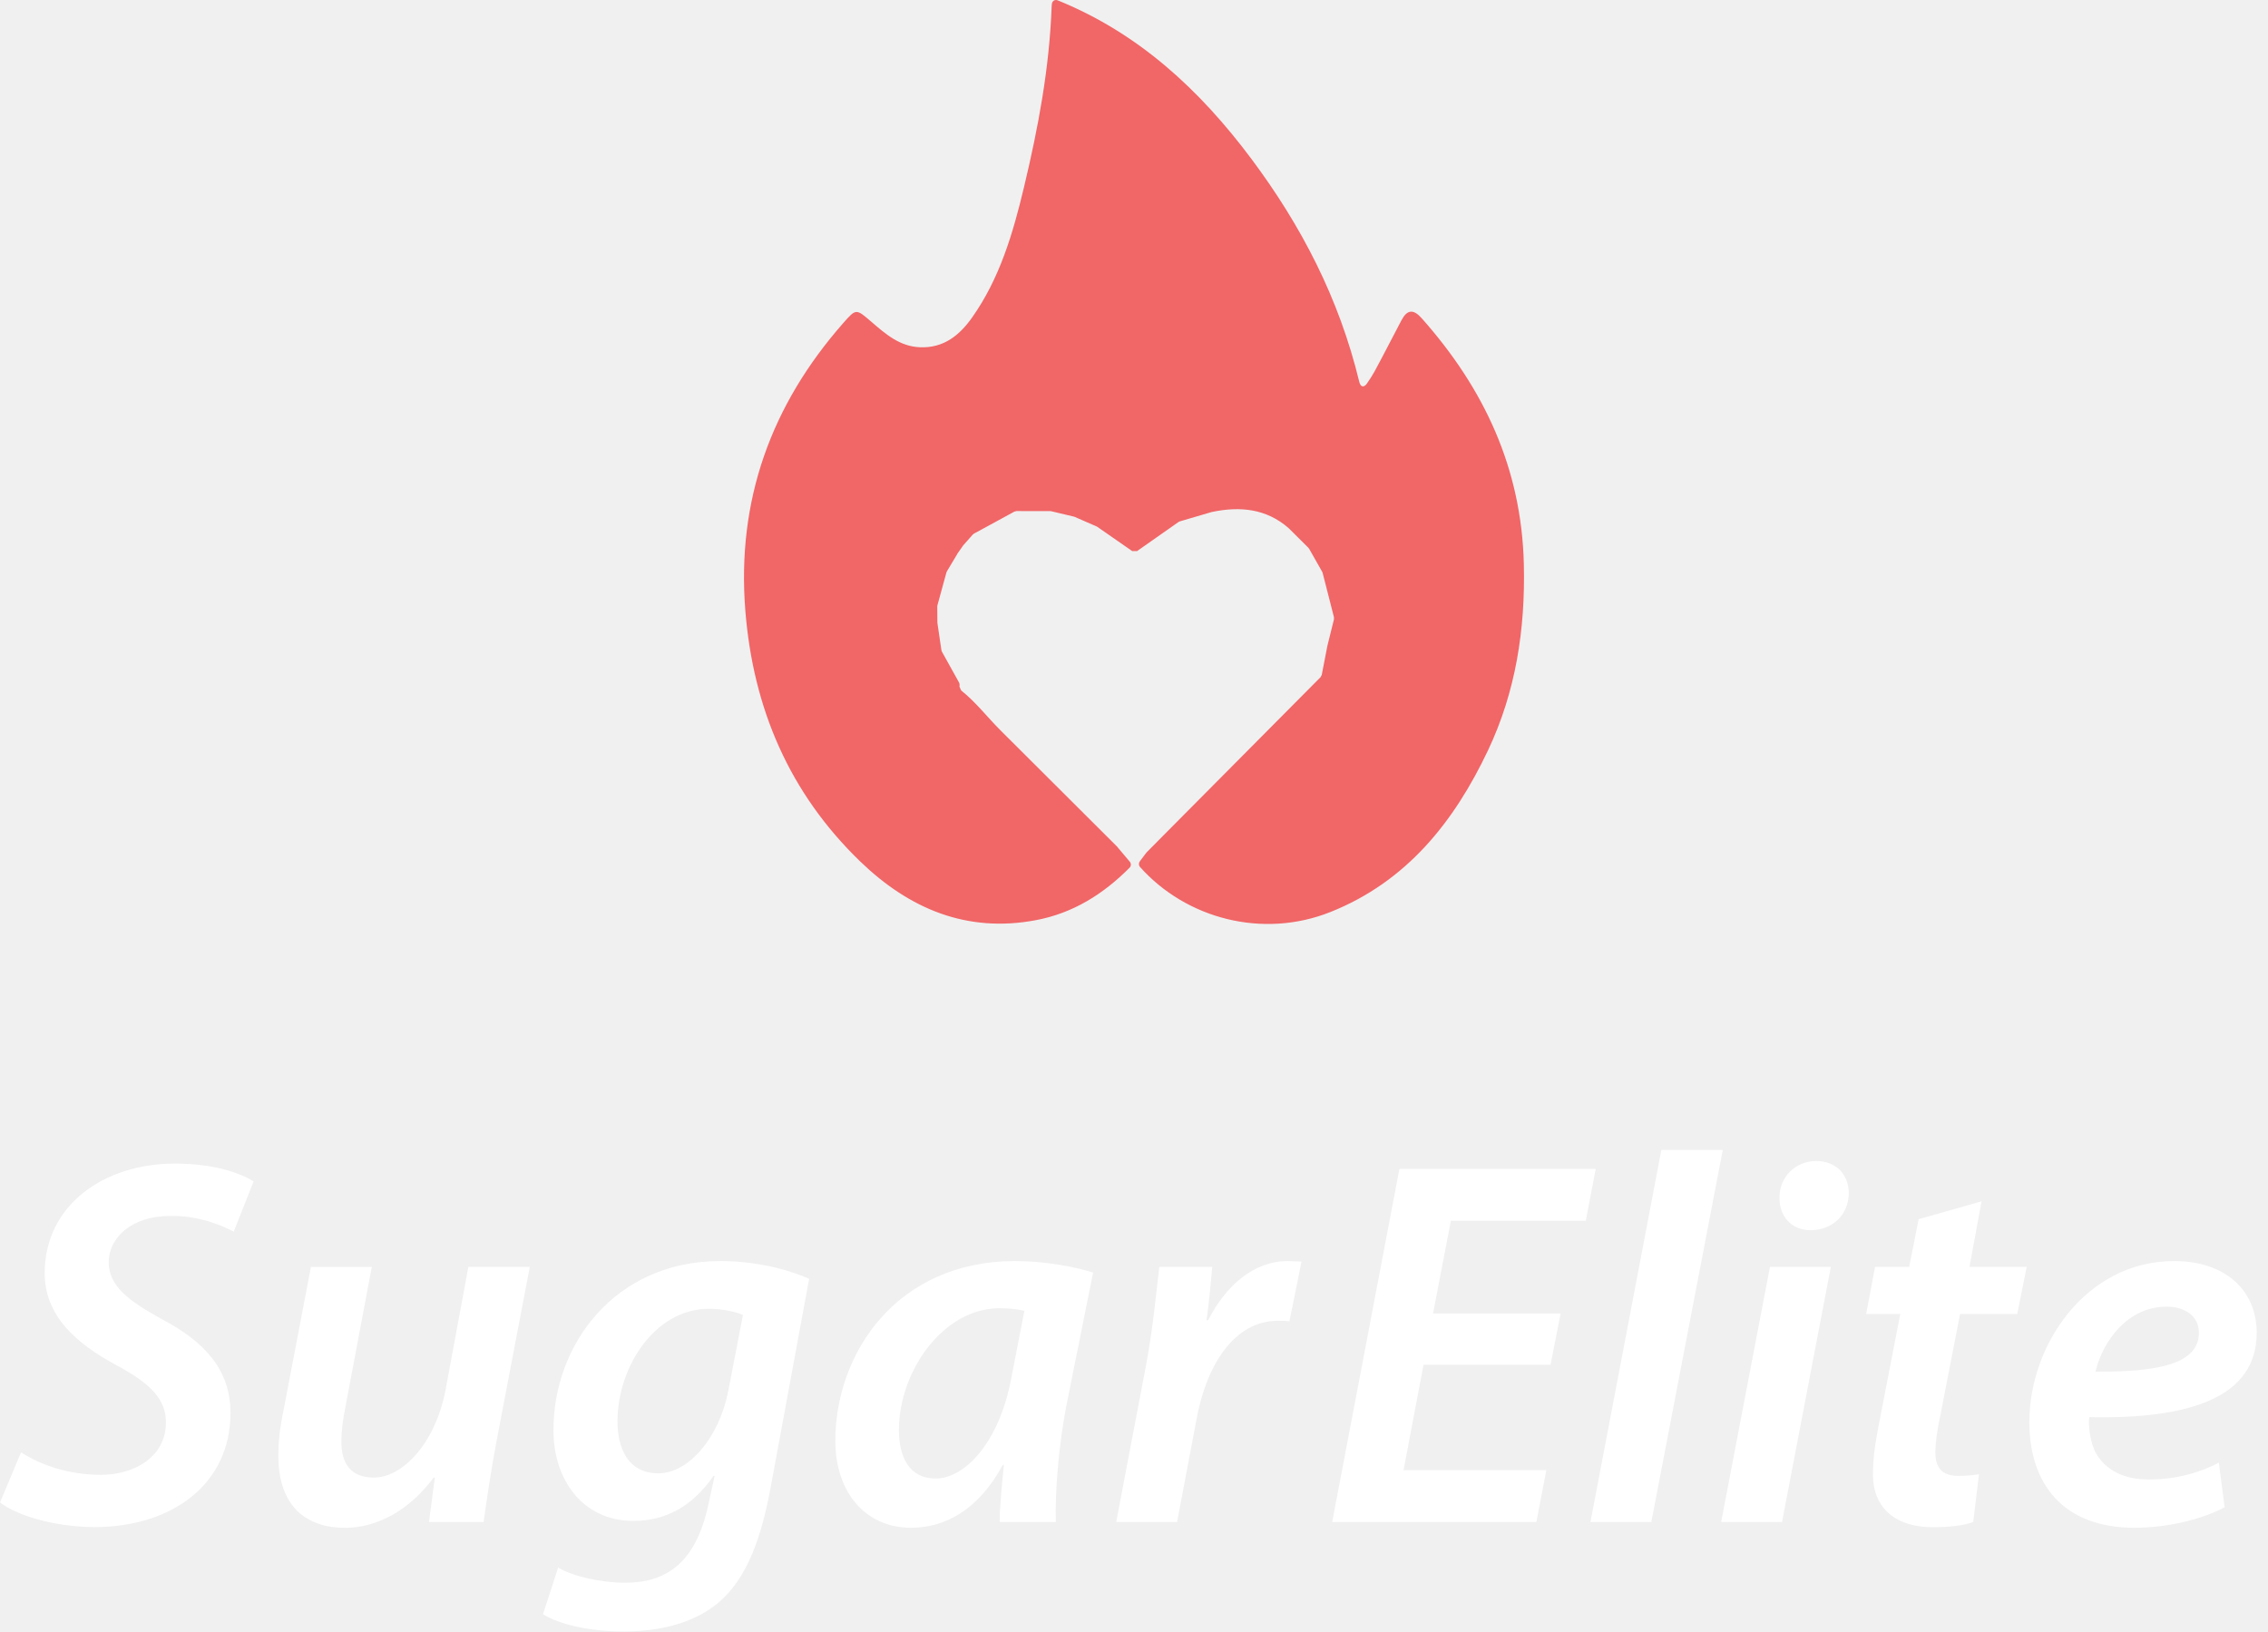
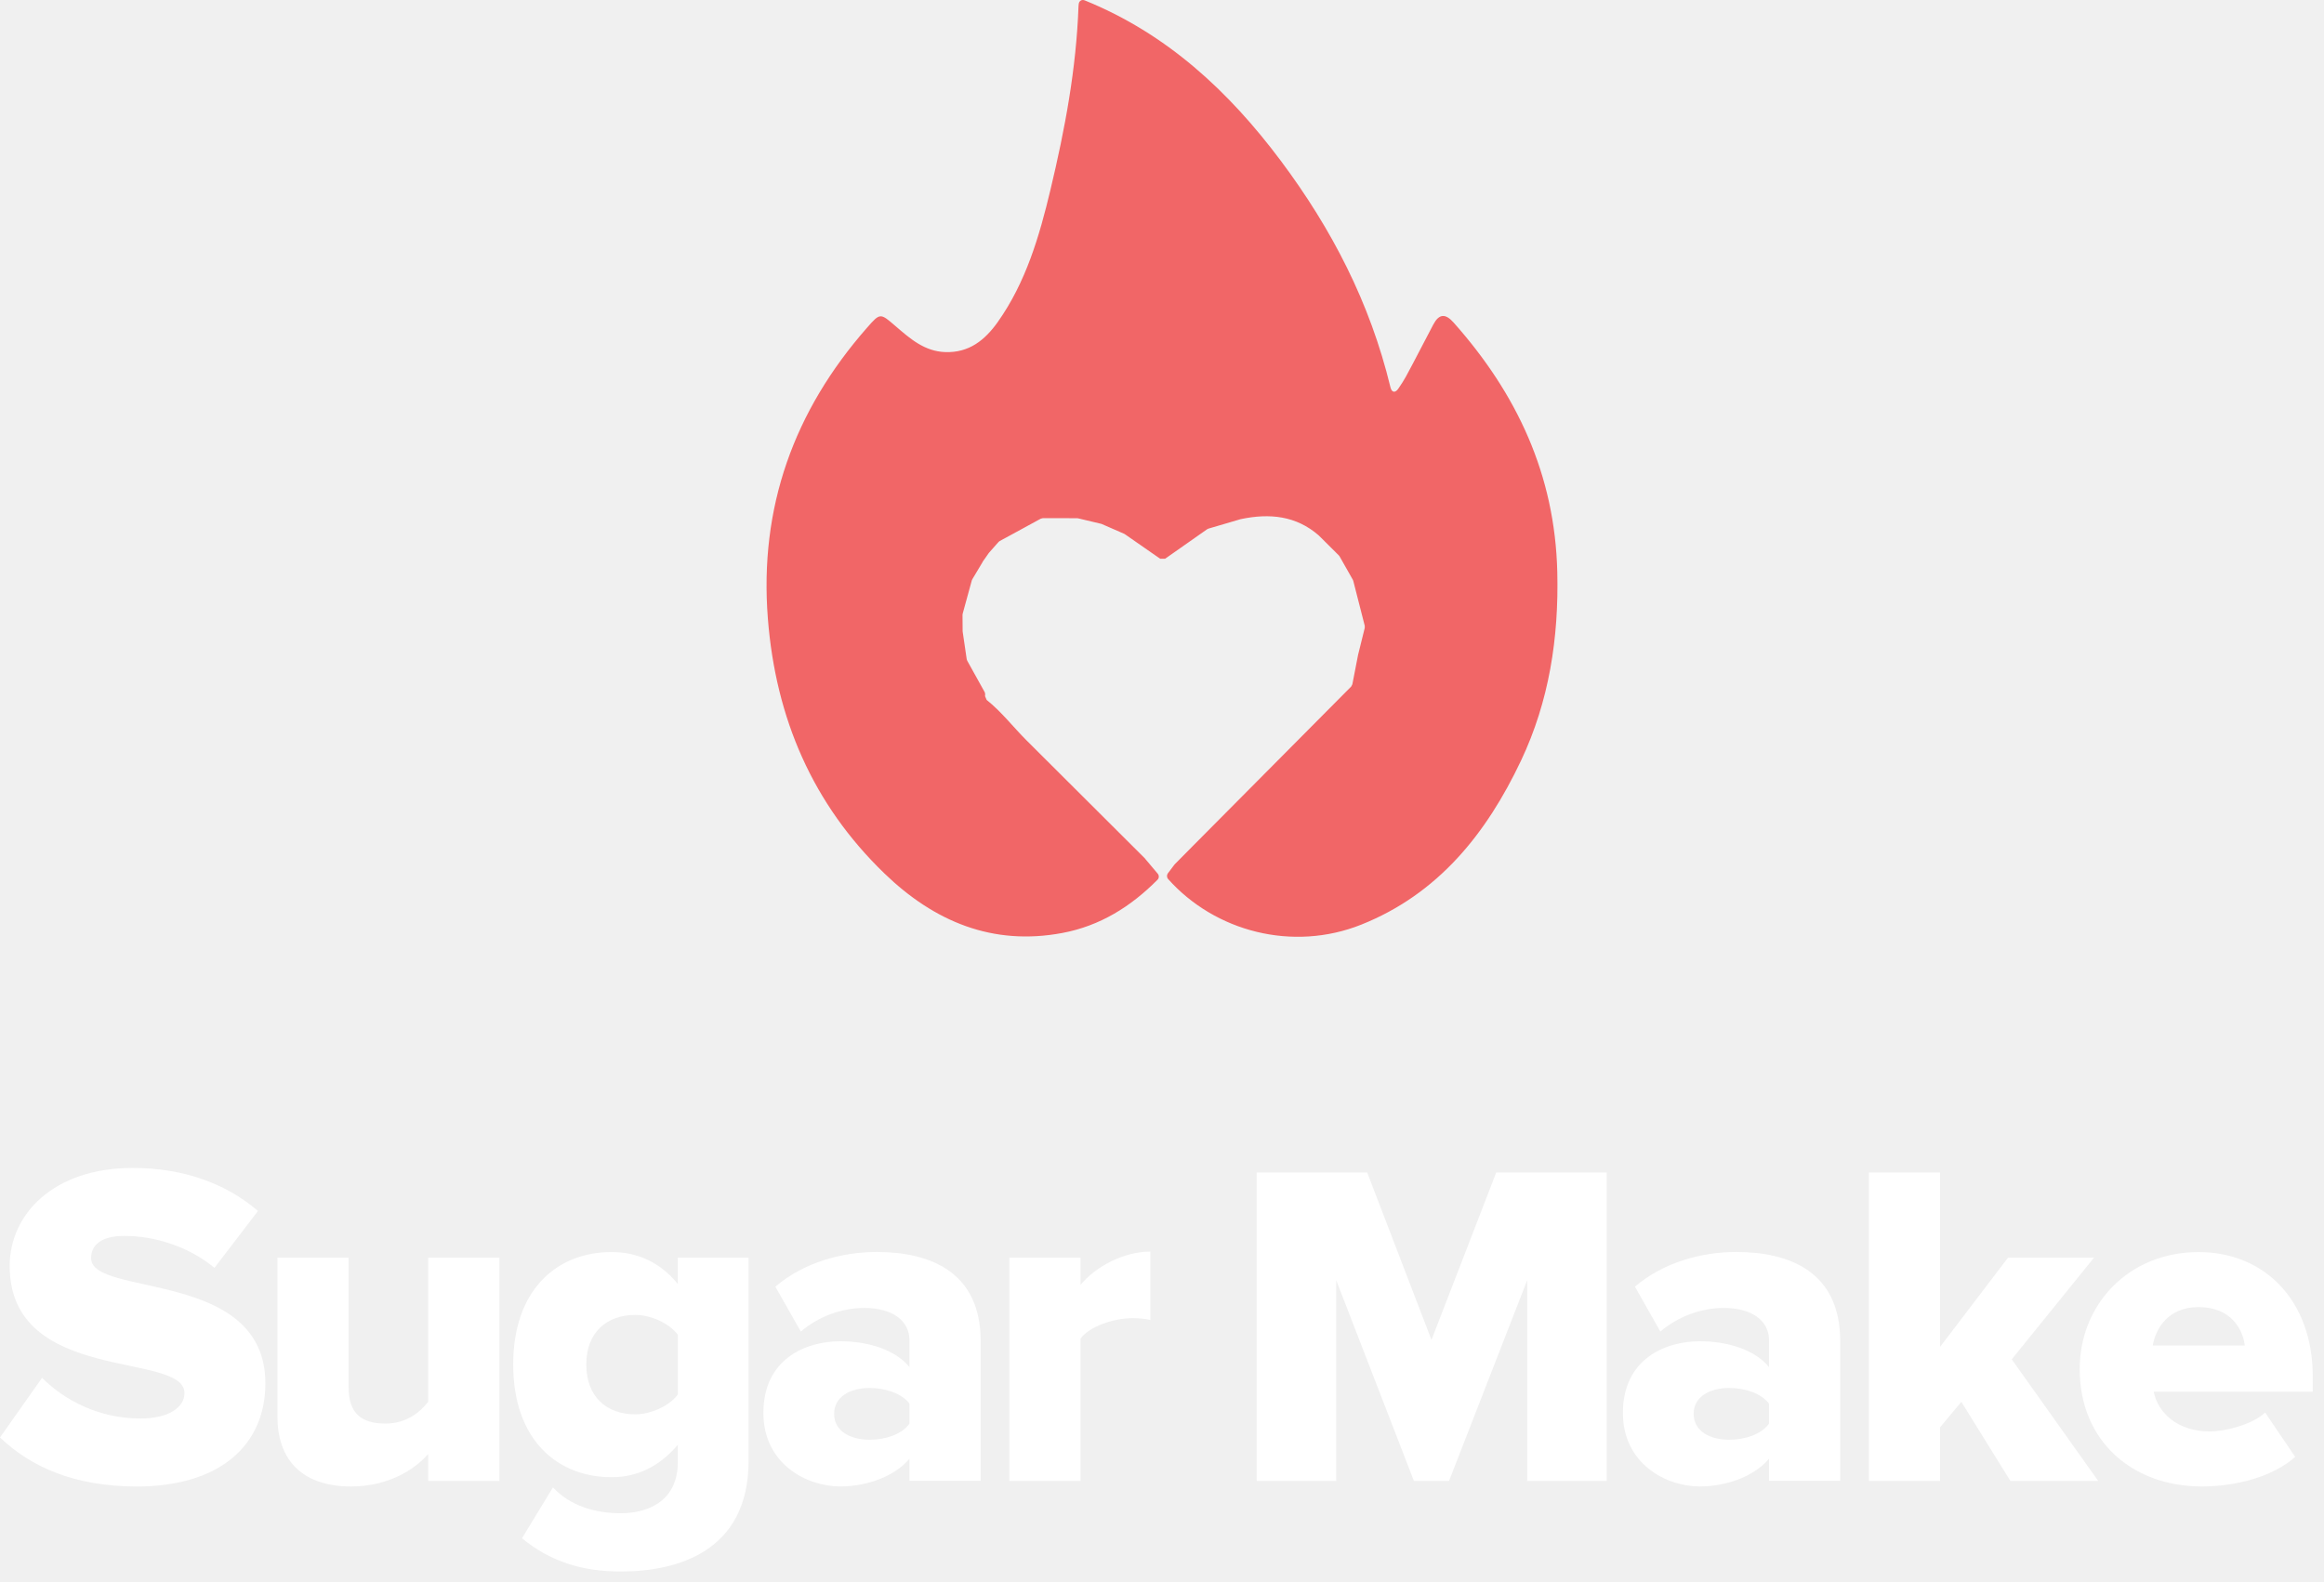
- <svg xmlns="http://www.w3.org/2000/svg" width="189" height="136" viewBox="0 0 189 136" fill="none">
-   <path d="M93.131 70.604C93.453 70.989 93.778 71.371 94.153 71.817C94.271 71.958 94.264 72.177 94.135 72.307C91.934 74.529 89.39 76.107 86.324 76.683C80.578 77.767 75.778 75.743 71.69 71.796C65.783 66.094 62.753 59.028 62.109 50.856C61.388 41.686 64.257 33.77 70.257 26.938C71.34 25.702 71.34 25.72 72.591 26.797C73.788 27.827 74.971 28.879 76.679 28.94C78.63 29.012 79.942 27.96 80.996 26.477C83.315 23.206 84.419 19.425 85.334 15.593C86.531 10.583 87.453 5.659 87.639 0.495C87.639 0.451 87.646 0.394 87.657 0.322C87.689 0.07 87.914 -0.064 88.146 0.03C94.882 2.76 99.978 7.485 104.267 13.219C108.437 18.798 111.596 24.87 113.275 31.832C113.379 32.268 113.661 32.322 113.915 31.955C114.137 31.634 114.351 31.31 114.537 30.971C115.312 29.549 116.038 28.101 116.799 26.671C117.26 25.807 117.774 25.735 118.461 26.506C123.66 32.351 126.798 39.017 126.987 47.02C127.116 52.441 126.319 57.627 124.007 62.518C121.169 68.511 117.206 73.474 110.881 75.999C105.235 78.253 98.853 76.572 94.997 72.246C94.89 72.124 94.882 71.918 94.979 71.788C95.158 71.551 95.34 71.309 95.522 71.068C95.529 71.057 95.543 71.043 95.554 71.032C96.019 70.56 96.487 70.092 96.951 69.62C101.318 65.223 105.682 60.829 110.048 56.431C110.077 56.377 110.12 56.298 110.145 56.244L110.613 53.834C110.613 53.831 110.617 53.82 110.617 53.816L111.163 51.612C111.163 51.562 111.163 51.486 111.163 51.436C110.849 50.204 110.534 48.976 110.22 47.744C110.209 47.719 110.195 47.679 110.184 47.654L109.094 45.731C109.076 45.709 109.051 45.673 109.034 45.652C108.48 45.101 107.926 44.55 107.372 43.998L107.379 44.006C105.517 42.385 103.334 42.176 100.993 42.666C100.982 42.669 100.968 42.673 100.961 42.673L98.313 43.451C98.284 43.465 98.238 43.487 98.209 43.502C97.059 44.308 95.908 45.115 94.757 45.925C94.621 45.925 94.486 45.925 94.35 45.925C93.378 45.252 92.409 44.575 91.438 43.901C91.42 43.89 91.395 43.876 91.377 43.869L89.561 43.077C89.543 43.069 89.519 43.062 89.501 43.055C88.868 42.904 88.239 42.756 87.607 42.605C87.585 42.601 87.549 42.597 87.525 42.594L84.709 42.59C84.659 42.601 84.587 42.623 84.537 42.633L81.675 44.193L81.16 44.47C81.131 44.492 81.089 44.528 81.064 44.55L80.281 45.435C80.274 45.443 80.263 45.457 80.256 45.468L79.756 46.181H79.766C79.481 46.66 79.195 47.139 78.909 47.614C78.898 47.64 78.88 47.679 78.869 47.705C78.619 48.616 78.369 49.531 78.119 50.442C78.115 50.471 78.108 50.514 78.105 50.539L78.115 51.875C78.115 51.89 78.119 51.911 78.119 51.926L78.451 54.187C78.462 54.224 78.48 54.278 78.494 54.31L79.924 56.885C79.952 56.939 79.974 57.033 79.966 57.094L79.956 57.22C79.999 57.317 80.049 57.436 80.091 57.533C81.317 58.509 82.271 59.763 83.376 60.865C86.617 64.106 89.865 67.337 93.11 70.571C93.114 70.586 93.124 70.596 93.131 70.604Z" fill="#F16667" />
-   <path d="M1.756 121.028C3.419 122.121 5.783 122.905 8.404 122.905C11.247 122.905 13.828 121.378 13.828 118.536C13.828 116.615 12.559 115.305 9.717 113.778C6.306 111.946 3.725 109.631 3.725 106.095C3.725 100.461 8.626 96.969 14.573 96.969C17.855 96.969 19.997 97.756 21.137 98.451L19.474 102.643C18.511 102.12 16.542 101.288 14.178 101.333C10.896 101.333 9.06 103.209 9.06 105.174C9.06 107.184 10.723 108.405 13.477 109.932C17.065 111.809 19.207 114.168 19.207 117.748C19.207 123.644 14.396 127.264 7.832 127.264C4.244 127.22 1.312 126.215 -0 125.21L1.756 121.028Z" fill="white" />
-   <path d="M44.15 105.573L41.351 120.245C40.872 122.776 40.562 125.003 40.3 126.839H35.75L36.233 123.131H36.145C34.087 125.879 31.422 127.322 28.752 127.322C25.647 127.322 23.195 125.662 23.195 121.298C23.195 120.165 23.328 118.939 23.634 117.501L25.909 105.582H30.982L28.796 117.195C28.579 118.244 28.446 119.289 28.446 120.121C28.446 121.869 29.146 123.135 31.16 123.135C33.524 123.135 36.233 120.342 37.111 115.93L39.032 105.573H44.15Z" fill="white" />
-   <path d="M46.513 130.632C47.737 131.376 50.101 131.898 52.114 131.898C55.44 131.898 57.977 130.327 59.028 125.392L59.551 122.993H59.463C57.711 125.525 55.48 126.746 52.77 126.746C48.526 126.746 46.123 123.254 46.123 119.236C46.078 112.119 51.196 105.09 60.035 105.09C62.789 105.09 65.459 105.701 67.428 106.573L64.19 124.126C63.401 128.273 62.221 131.593 59.818 133.602C57.587 135.434 54.611 135.961 51.941 135.961C49.187 135.961 46.646 135.395 45.249 134.523L46.513 130.632ZM61.911 109.591C61.343 109.33 60.248 109.069 59.068 109.069C54.606 109.069 51.458 113.871 51.458 118.457C51.458 120.683 52.331 122.781 54.868 122.781C57.405 122.781 59.942 119.767 60.687 115.925L61.911 109.591Z" fill="white" />
-   <path d="M83.306 126.835C83.306 125.569 83.479 123.865 83.656 122.077H83.567C81.465 125.963 78.622 127.317 75.913 127.317C72.108 127.317 69.611 124.348 69.611 120.068C69.611 112.818 74.684 105.09 84.618 105.09C86.938 105.09 89.43 105.528 91.093 106.051L88.863 117.142C88.251 120.285 87.9 124.303 87.989 126.835H83.306ZM85.364 109.242C84.84 109.109 84.184 109.025 83.266 109.025C78.582 109.025 74.91 114.31 74.91 119.156C74.91 121.382 75.74 123.214 77.975 123.214C80.383 123.214 83.27 120.245 84.277 114.832L85.364 109.242Z" fill="white" />
-   <path d="M93.018 126.835L95.51 113.739C96.078 110.725 96.384 107.449 96.606 105.573H101.023C100.89 107.016 100.761 108.498 100.544 110.025H100.677C102.123 107.188 104.438 105.09 107.325 105.09C107.719 105.09 108.114 105.135 108.46 105.135L107.453 110.114C107.192 110.069 106.841 110.069 106.491 110.069C102.859 110.069 100.539 113.739 99.71 118.28L98.091 126.835H93.018Z" fill="white" />
-   <path d="M129.212 113.738H118.626L116.963 122.515H128.862L128.033 126.839H111.016L116.617 97.411H132.978L132.148 101.735H120.906L119.42 109.463H130.051L129.212 113.738Z" fill="white" />
-   <path d="M132.539 126.835L138.446 95.836H143.564L137.612 126.835H132.539Z" fill="white" />
-   <path d="M143.431 126.835L147.497 105.573H152.571L148.504 126.835H143.431ZM148.287 99.81C148.287 98.022 149.688 96.752 151.351 96.752C152.97 96.752 154.066 97.845 154.066 99.461C154.021 101.337 152.62 102.519 150.872 102.519C149.338 102.519 148.287 101.426 148.287 99.81Z" fill="white" />
-   <path d="M165.131 100.115L164.124 105.573H168.892L168.103 109.503H163.339L161.676 118.058C161.459 119.063 161.282 120.156 161.282 121.072C161.282 122.249 161.805 122.993 163.162 122.993C163.774 122.993 164.386 122.949 164.914 122.86L164.435 126.835C163.69 127.14 162.333 127.273 161.109 127.273C157.61 127.273 156.08 125.352 156.08 122.909C156.08 121.732 156.213 120.55 156.519 118.979L158.355 109.503H155.512L156.257 105.573H159.1L159.889 101.598L165.131 100.115Z" fill="white" />
-   <path d="M185.388 125.613C183.286 126.707 180.443 127.317 177.862 127.317C171.955 127.317 169.112 123.692 169.112 118.496C169.112 112.079 173.835 105.09 181.188 105.09C185.388 105.09 188.058 107.494 188.058 111.07C188.058 116.527 182.328 118.275 174.101 118.098C174.012 118.842 174.19 120.28 174.669 121.112C175.498 122.551 177.033 123.294 179.042 123.294C181.45 123.294 183.375 122.683 184.905 121.896L185.388 125.613ZM180.532 108.892C177.339 108.892 175.236 111.729 174.624 114.305C179.875 114.349 183.241 113.65 183.241 111.074C183.246 109.72 182.15 108.892 180.532 108.892Z" fill="white" />
+ <svg xmlns="http://www.w3.org/2000/svg" width="191" height="130" viewBox="0 0 191 130" fill="none">
+   <path d="M0 118.152L3.457 113.25C5.282 115.074 8.093 116.595 11.551 116.595C13.792 116.595 15.16 115.721 15.16 114.505C15.16 111.048 0.797 113.821 0.797 104.056C0.797 99.799 4.406 96 10.904 96C14.971 96 18.505 97.216 21.202 99.535L17.629 104.208C15.502 102.46 12.727 101.587 10.22 101.587C8.321 101.587 7.484 102.346 7.484 103.411C7.484 106.641 21.81 104.285 21.81 113.708C21.81 118.801 18.049 122.183 11.246 122.183C6.118 122.179 2.546 120.584 0 118.152Z" fill="white" />
+   <path d="M35.188 121.723V119.519C34.047 120.812 31.92 122.179 28.842 122.179C24.661 122.179 22.801 119.823 22.801 116.441V103.368H28.652V114.047C28.652 116.251 29.793 117.01 31.693 117.01C33.365 117.01 34.506 116.099 35.19 115.225V103.368H41.041V121.723H35.188Z" fill="white" />
+   <path d="M42.901 126.436L45.448 122.255C46.853 123.775 48.905 124.382 51.034 124.382C52.971 124.382 55.707 123.583 55.707 120.163V118.758C54.187 120.545 52.363 121.418 50.273 121.418C45.79 121.418 42.178 118.341 42.178 112.147C42.178 106.106 45.675 102.913 50.273 102.913C52.325 102.913 54.225 103.712 55.707 105.535V103.368H61.521V120.088C61.521 127.574 55.593 129.17 51.032 129.17C47.881 129.172 45.258 128.375 42.901 126.436ZM55.709 114.618V109.716C54.988 108.727 53.43 108.081 52.212 108.081C49.894 108.081 48.184 109.486 48.184 112.147C48.184 114.846 49.894 116.251 52.212 116.251C53.428 116.251 54.986 115.607 55.709 114.618Z" fill="white" />
+   <path d="M74.746 121.723V119.898C73.606 121.266 71.401 122.177 69.047 122.177C66.234 122.177 62.739 120.278 62.739 116.136C62.739 111.69 66.236 110.245 69.047 110.245C71.479 110.245 73.645 111.004 74.746 112.372V110.168C74.746 108.573 73.378 107.507 71.022 107.507C69.197 107.507 67.298 108.191 65.815 109.445L63.725 105.758C66.082 103.743 69.235 102.907 72.048 102.907C76.456 102.907 80.598 104.542 80.598 110.241V121.717H74.746V121.723ZM74.746 117.012V115.377C74.138 114.541 72.769 114.084 71.479 114.084C69.921 114.084 68.553 114.768 68.553 116.213C68.553 117.658 69.921 118.34 71.479 118.34C72.769 118.342 74.138 117.886 74.746 117.012Z" fill="white" />
+   <path d="M82.954 121.723V103.368H88.806V105.609C90.021 104.127 92.34 102.874 94.544 102.874V108.498C94.202 108.423 93.708 108.345 93.101 108.345C91.581 108.345 89.567 108.992 88.808 110.018V121.723H82.954Z" fill="white" />
+   <path d="M125.513 121.723V105.23L119.091 121.723H116.203L109.819 105.23V121.723H103.284V96.378H112.366L117.648 110.134L122.967 96.378H132.049V121.725H125.513V121.723Z" fill="white" />
+   <path d="M145.389 121.723V119.898C144.248 121.266 142.044 122.177 139.689 122.177C136.878 122.177 133.381 120.278 133.381 116.136C133.381 111.69 136.878 110.245 139.689 110.245C142.121 110.245 144.287 111.004 145.389 112.372V110.168C145.389 108.573 144.021 107.507 141.664 107.507C139.84 107.507 137.94 108.191 136.457 109.445L134.368 105.758C136.724 103.743 139.877 102.907 142.69 102.907C147.099 102.907 151.24 104.542 151.24 110.241V121.717H145.389V121.723ZM145.389 117.012V115.377C144.78 114.541 143.412 114.084 142.121 114.084C140.563 114.084 139.195 114.768 139.195 116.213C139.195 117.658 140.563 118.34 142.121 118.34C143.412 118.342 144.78 117.886 145.389 117.012Z" fill="white" />
+   <path d="M165.224 121.723L161.195 115.225L159.448 117.314V121.723H153.596V96.378H159.448V110.704L165.034 103.37H172.101L165.337 111.73L172.443 121.725H165.224V121.723Z" fill="white" />
+   <path d="M170.923 112.528C170.923 107.209 174.952 102.915 180.689 102.915C186.123 102.915 190.075 106.904 190.075 113.137V114.391H177.002C177.344 116.101 178.939 117.658 181.6 117.658C182.893 117.658 185.135 117.089 186.161 116.101L188.63 119.748C186.805 121.383 183.765 122.179 180.954 122.179C175.292 122.179 170.923 118.493 170.923 112.528ZM180.689 107.436C178.143 107.436 177.154 109.261 176.927 110.591H184.488C184.338 109.298 183.387 107.436 180.689 107.436Z" fill="white" />
+   <path d="M94.131 70.604C94.453 70.989 94.778 71.371 95.153 71.817C95.271 71.958 95.264 72.177 95.135 72.307C92.934 74.529 90.39 76.107 87.324 76.683C81.578 77.767 76.778 75.743 72.69 71.796C66.783 66.094 63.753 59.028 63.109 50.856C62.388 41.686 65.257 33.77 71.257 26.938C72.34 25.702 72.34 25.72 73.591 26.797C74.788 27.827 75.971 28.879 77.679 28.94C79.63 29.012 80.942 27.96 81.996 26.477C84.315 23.206 85.419 19.425 86.334 15.593C87.531 10.583 88.453 5.659 88.639 0.495C88.639 0.451 88.646 0.394 88.657 0.322C88.689 0.07 88.914 -0.064 89.146 0.03C95.882 2.76 100.978 7.485 105.267 13.219C109.437 18.798 112.596 24.87 114.275 31.832C114.379 32.268 114.661 32.322 114.915 31.955C115.137 31.634 115.351 31.31 115.537 30.971C116.312 29.549 117.038 28.101 117.799 26.671C118.26 25.807 118.774 25.735 119.461 26.506C124.66 32.351 127.798 39.017 127.987 47.02C128.116 52.441 127.319 57.627 125.007 62.518C122.169 68.511 118.206 73.474 111.881 75.999C106.235 78.253 99.853 76.572 95.997 72.246C95.89 72.124 95.882 71.918 95.979 71.788C96.158 71.551 96.34 71.309 96.522 71.068C96.529 71.057 96.543 71.043 96.554 71.032C97.019 70.56 97.487 70.092 97.951 69.62C102.318 65.223 106.682 60.829 111.048 56.431C111.077 56.377 111.12 56.298 111.145 56.244L111.613 53.834C111.613 53.831 111.617 53.82 111.617 53.816L112.163 51.612C112.163 51.562 112.163 51.486 112.163 51.436C111.849 50.204 111.534 48.976 111.22 47.744C111.209 47.719 111.195 47.679 111.184 47.654L110.094 45.731C110.076 45.709 110.051 45.673 110.034 45.652C109.48 45.101 108.926 44.55 108.372 43.998L108.379 44.006C106.517 42.385 104.334 42.176 101.993 42.666C101.982 42.669 101.968 42.673 101.961 42.673L99.313 43.451C99.284 43.465 99.238 43.487 99.209 43.502C98.059 44.308 96.908 45.115 95.757 45.925C95.621 45.925 95.486 45.925 95.35 45.925C94.378 45.252 93.409 44.575 92.438 43.901C92.42 43.89 92.395 43.876 92.377 43.869L90.561 43.077C90.543 43.069 90.519 43.062 90.501 43.055C89.868 42.904 89.239 42.756 88.607 42.605C88.585 42.601 88.549 42.597 88.525 42.594L85.709 42.59C85.659 42.601 85.587 42.623 85.537 42.633L82.675 44.193L82.16 44.47C82.131 44.492 82.089 44.528 82.064 44.55L81.281 45.435C81.274 45.443 81.263 45.457 81.256 45.468L80.756 46.181H80.766C80.481 46.66 80.195 47.139 79.909 47.614C79.898 47.64 79.88 47.679 79.869 47.705C79.619 48.616 79.369 49.531 79.119 50.442C79.115 50.471 79.108 50.514 79.105 50.539L79.115 51.875C79.115 51.89 79.119 51.911 79.119 51.926L79.451 54.187C79.462 54.224 79.48 54.278 79.494 54.31L80.924 56.885C80.952 56.939 80.974 57.033 80.966 57.094L80.956 57.22C80.999 57.317 81.049 57.436 81.091 57.533C82.317 58.509 83.271 59.763 84.376 60.865C87.617 64.106 90.865 67.337 94.11 70.571C94.114 70.586 94.124 70.596 94.131 70.604Z" fill="#F16667" />
</svg>
